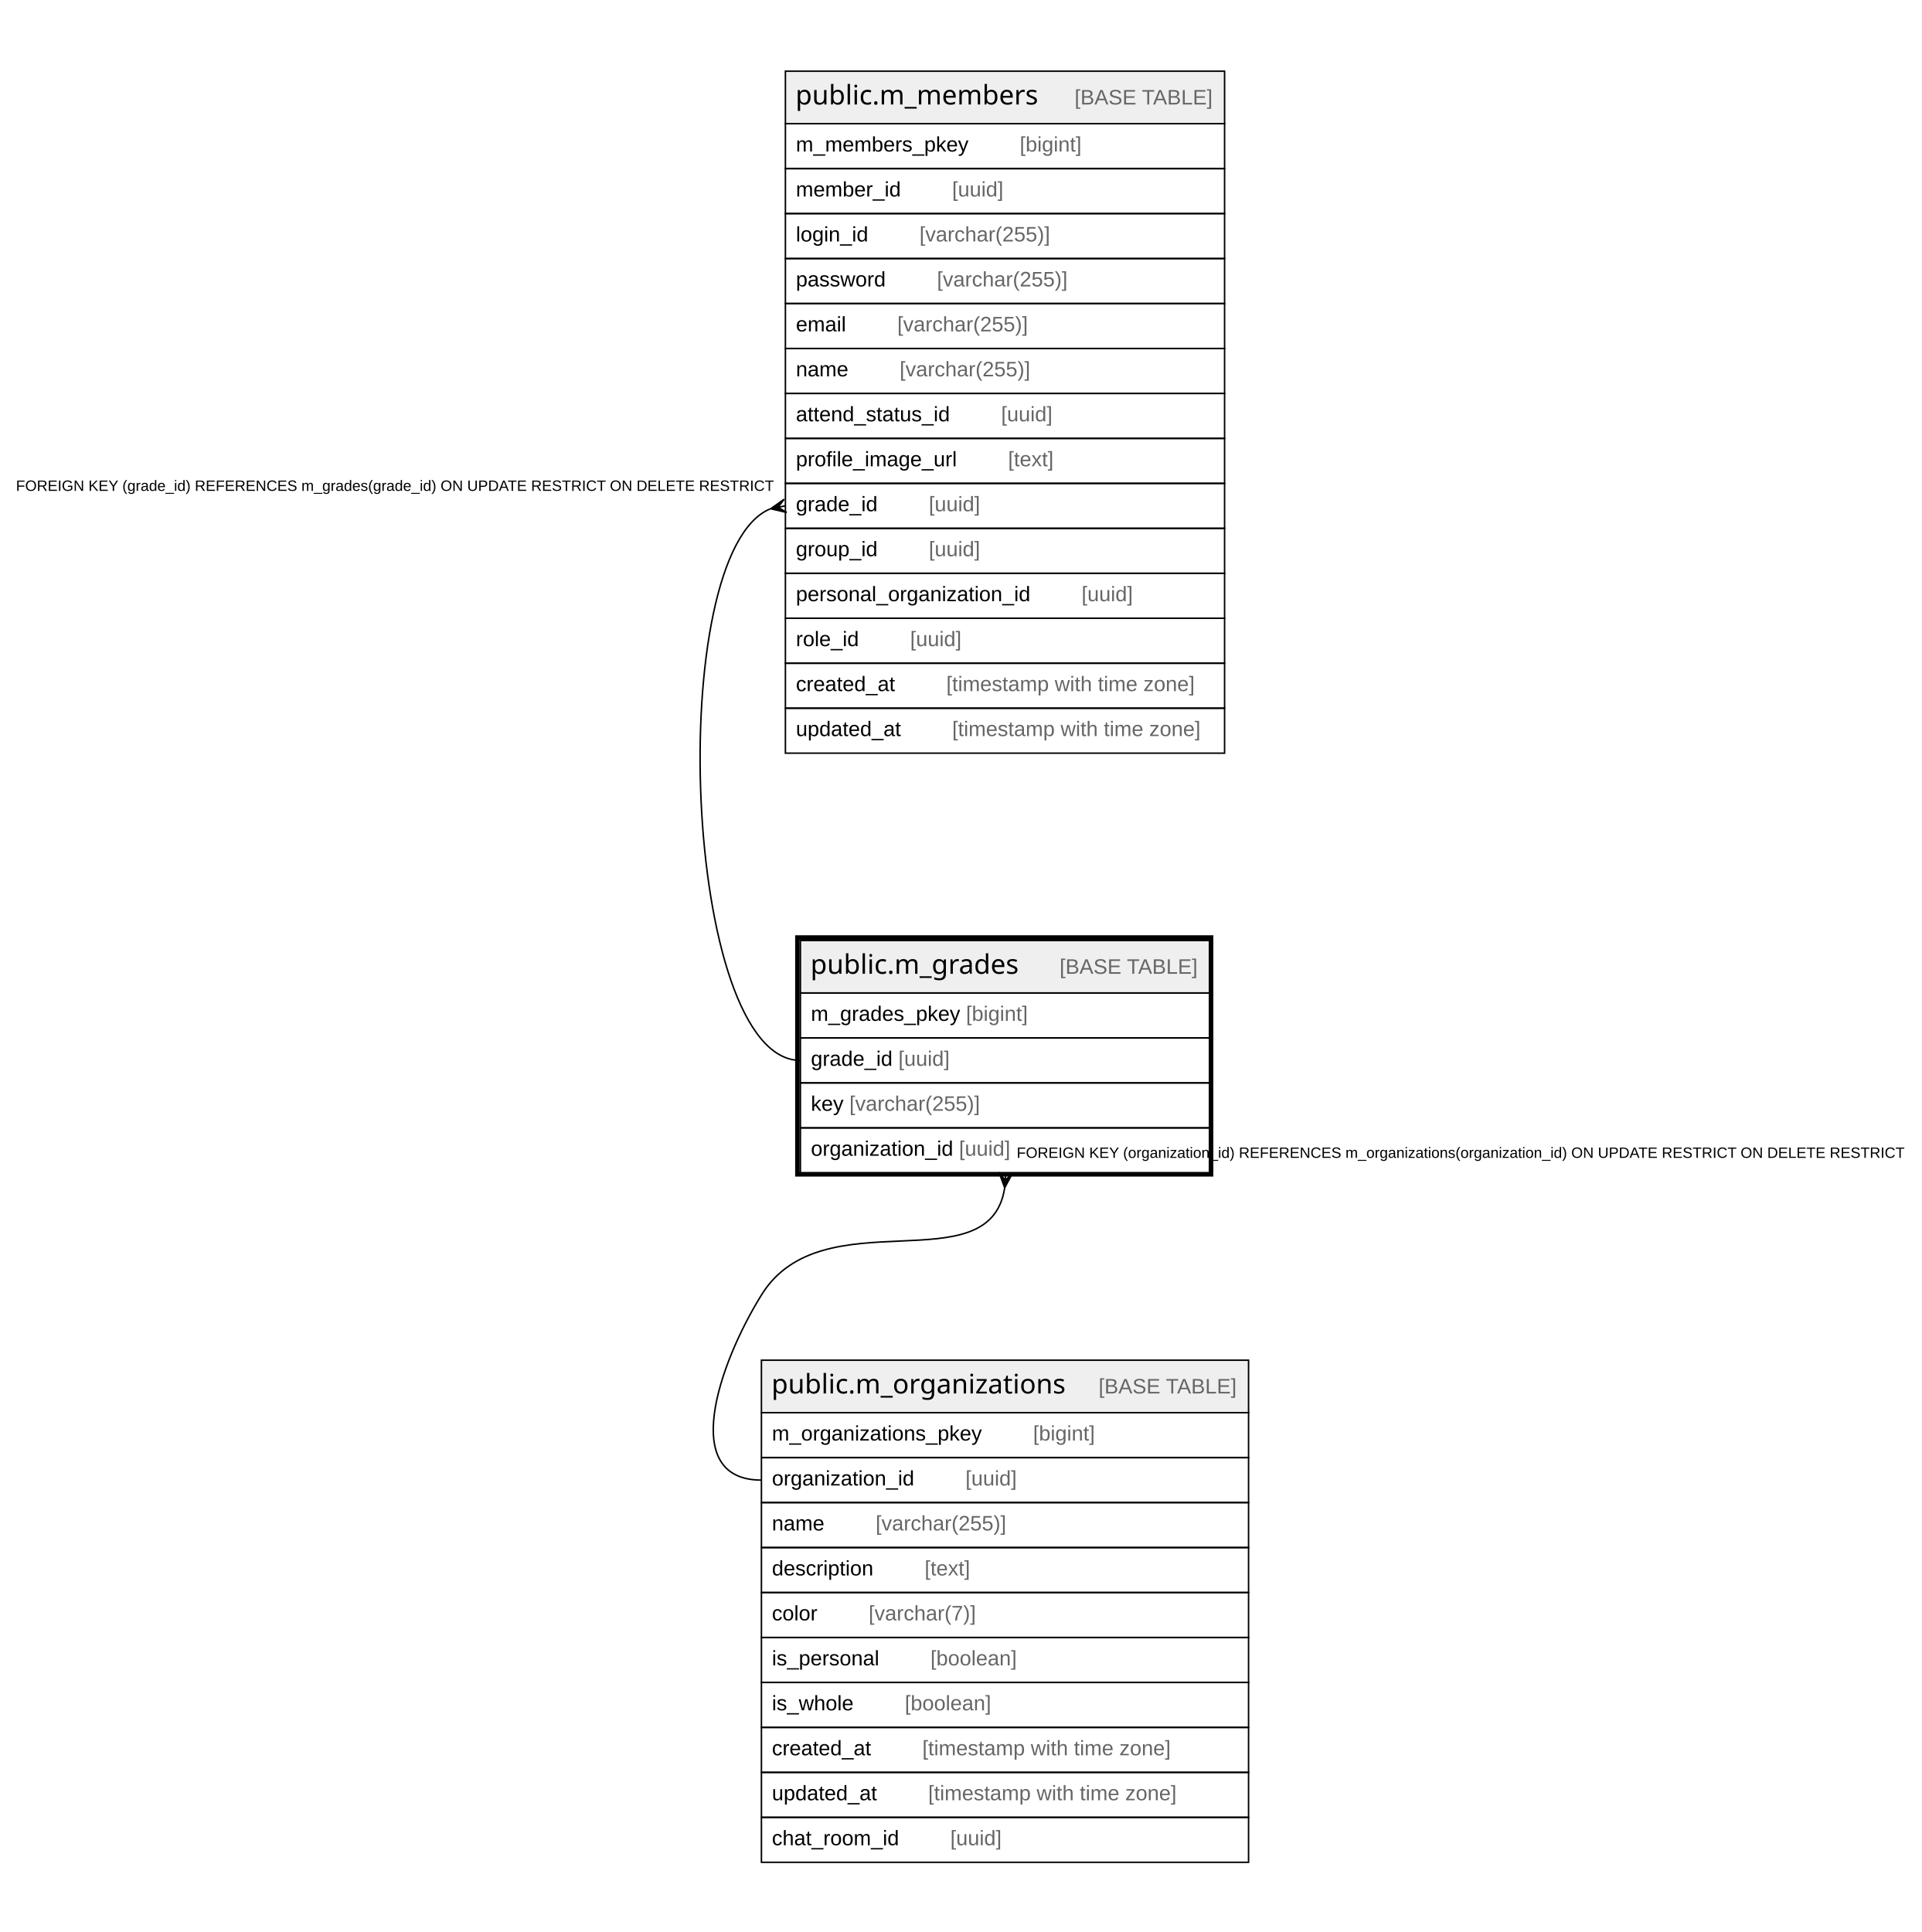
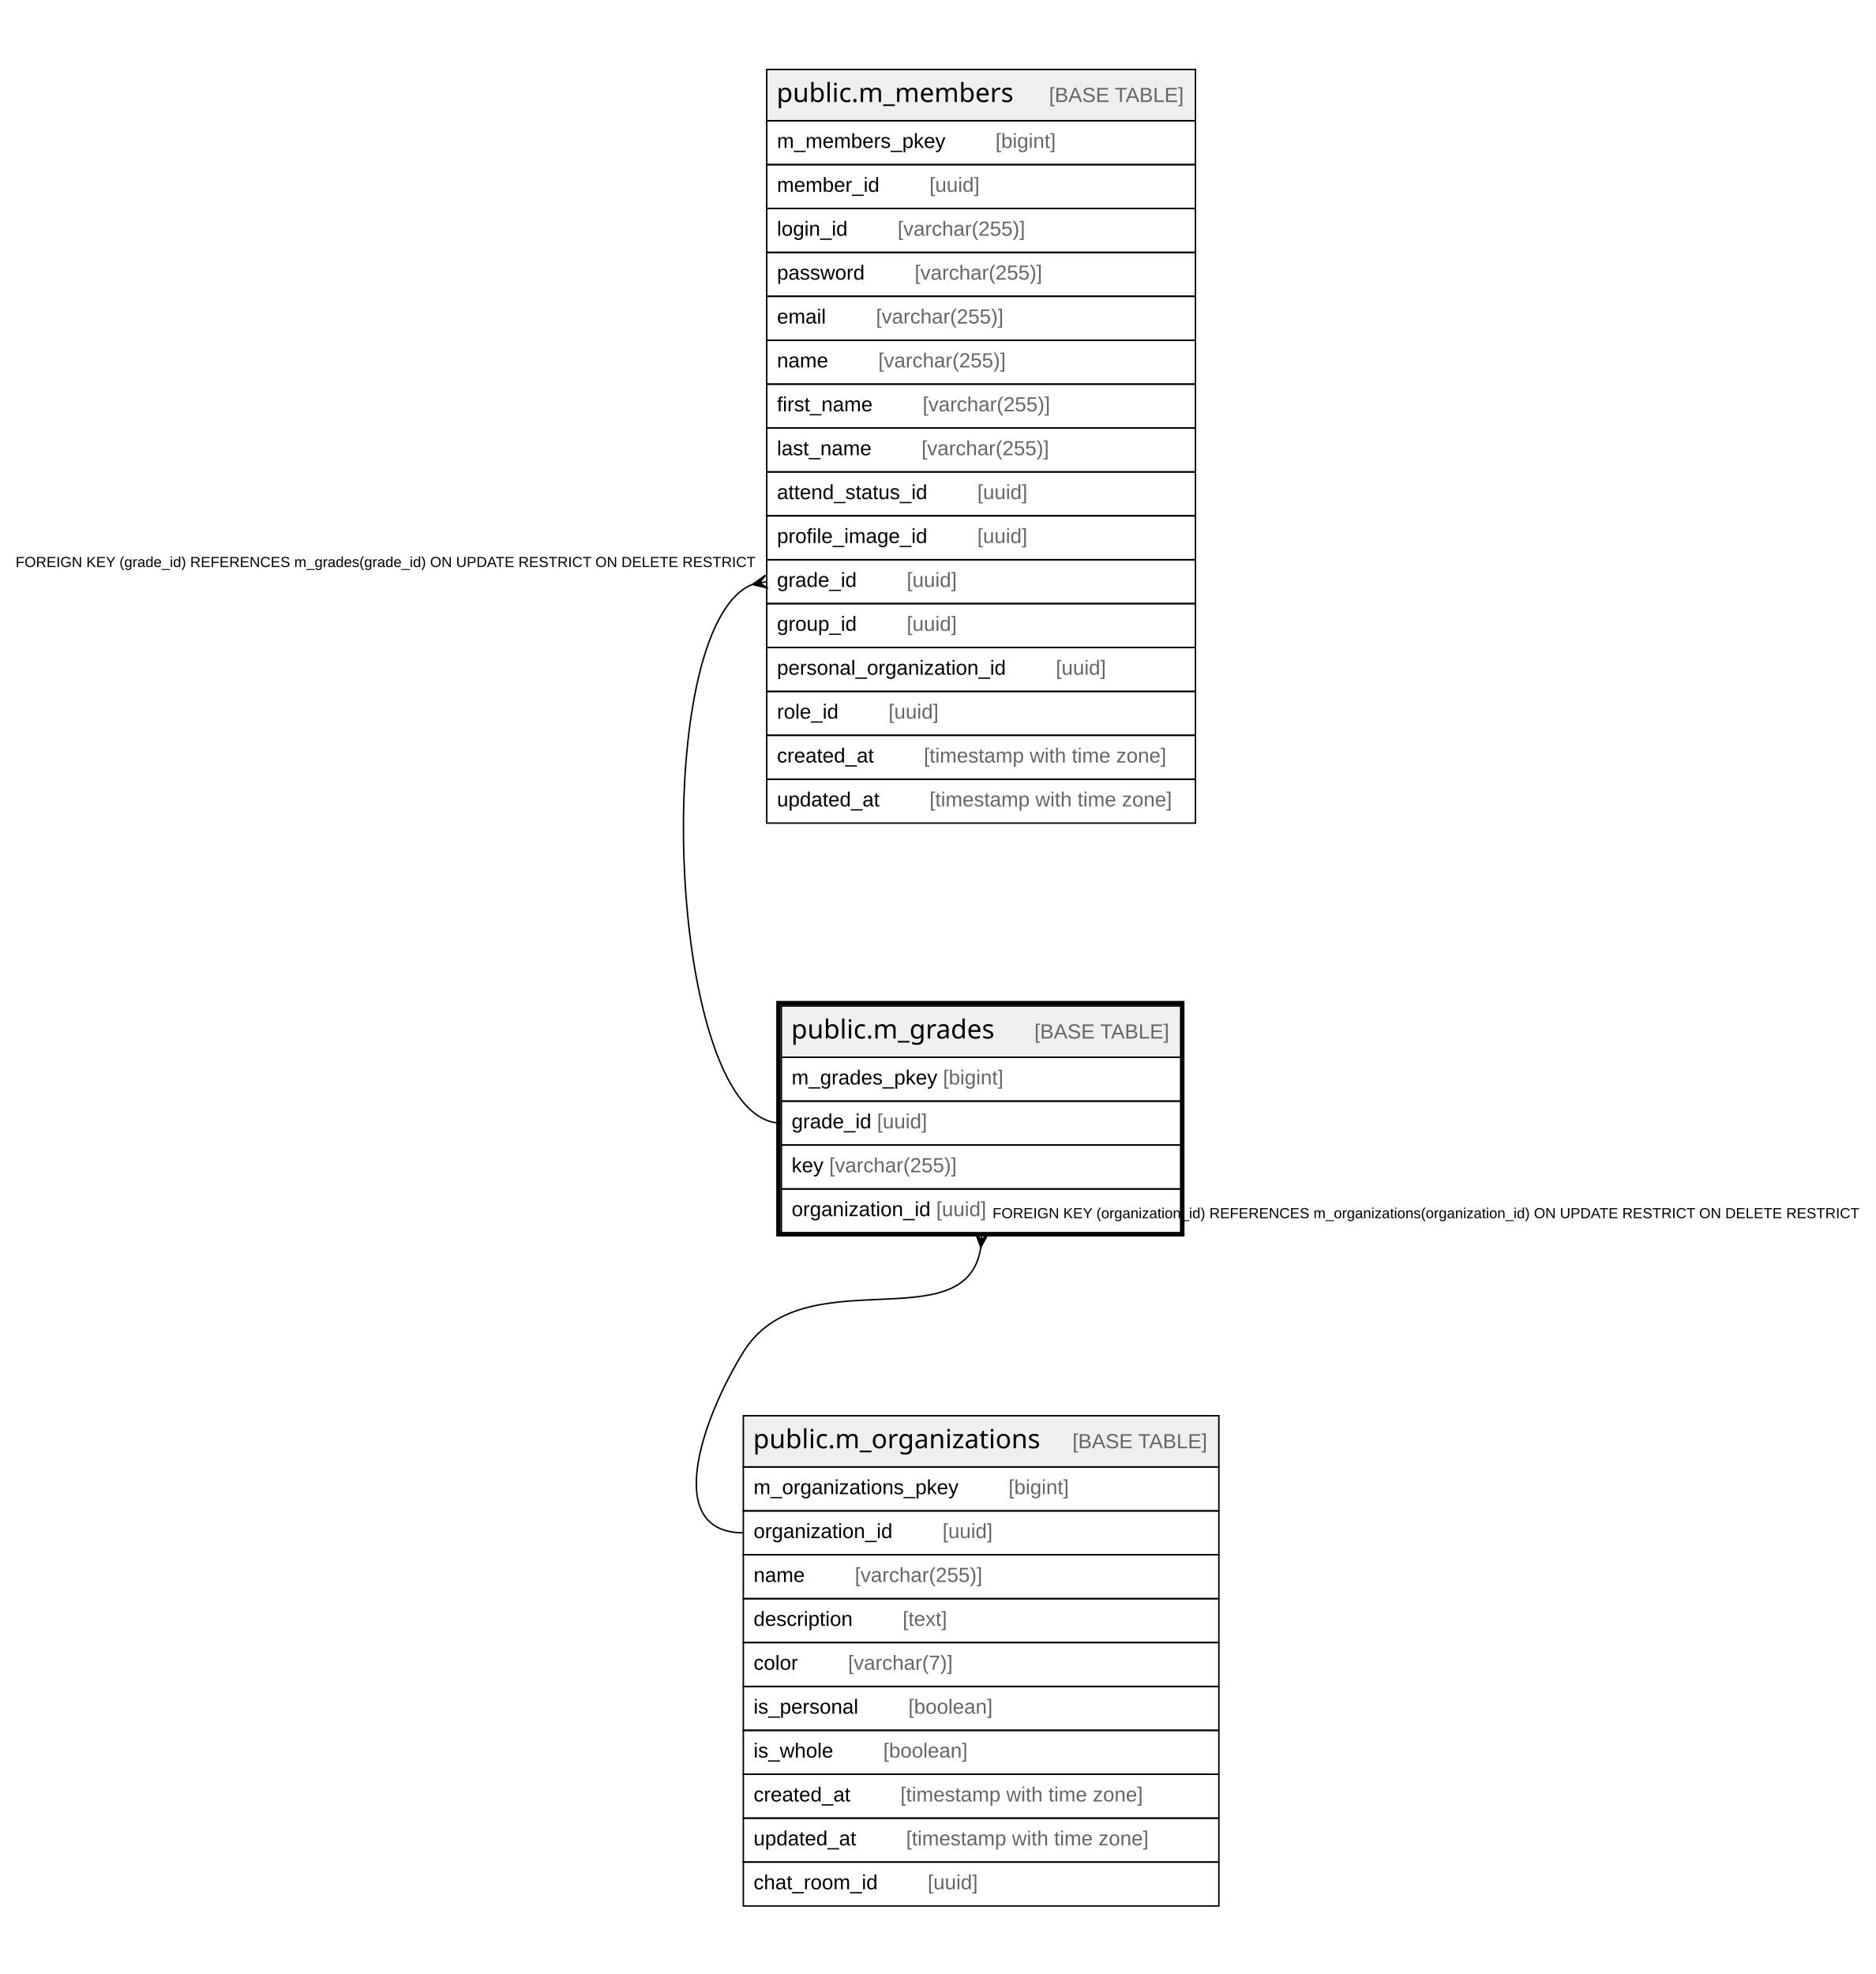
- <svg xmlns="http://www.w3.org/2000/svg" width="1282pt" height="1289pt" viewBox="0.00 0.00 1282.00 1289.00">
-   <g id="graph0" class="graph" transform="scale(1 1) rotate(0) translate(4 1285)">
-     <polygon fill="#ffffff" stroke="transparent" points="-4,4 -4,-1285 1278,-1285 1278,4 -4,4" />
+ <svg xmlns="http://www.w3.org/2000/svg" width="1282pt" height="1349pt" viewBox="0.00 0.00 1282.00 1349.00">
+   <g id="graph0" class="graph" transform="scale(1 1) rotate(0) translate(4 1345)">
+     <polygon fill="#ffffff" stroke="transparent" points="-4,4 -4,-1345 1278,-1345 1278,4 -4,4" />
    <g id="node1" class="node">
      <polygon fill="#efefef" stroke="transparent" points="530,-622.5 530,-657.5 803,-657.5 803,-622.5 530,-622.5" />
      <polygon fill="none" stroke="#000000" points="530,-622.5 530,-657.5 803,-657.5 803,-622.5 530,-622.5" />
      <text text-anchor="start" x="536.704" y="-635.3" font-family="Arial Bold" font-size="18.00" fill="#000000">public.m_grades</text>
      <text text-anchor="start" x="668.728" y="-635.3" font-family="Arial" font-size="14.00" fill="#000000">    </text>
      <text text-anchor="start" x="702.933" y="-635.3" font-family="Arial" font-size="14.00" fill="#666666">[BASE TABLE]</text>
      <polygon fill="none" stroke="#000000" points="530,-592.5 530,-622.5 803,-622.5 803,-592.5 530,-592.5" />
      <text text-anchor="start" x="537" y="-603.9" font-family="Arial" font-size="14.00" fill="#000000">m_grades_pkey </text>
      <text text-anchor="start" x="640.473" y="-603.9" font-family="Arial" font-size="14.00" fill="#666666">[bigint]</text>
      <polygon fill="none" stroke="#000000" points="530,-562.5 530,-592.5 803,-592.5 803,-562.5 530,-562.5" />
      <text text-anchor="start" x="537" y="-573.9" font-family="Arial" font-size="14.00" fill="#000000">grade_id </text>
      <text text-anchor="start" x="595.353" y="-573.9" font-family="Arial" font-size="14.00" fill="#666666">[uuid]</text>
      <polygon fill="none" stroke="#000000" points="530,-532.5 530,-562.5 803,-562.5 803,-532.5 530,-532.5" />
      <text text-anchor="start" x="537" y="-543.9" font-family="Arial" font-size="14.00" fill="#000000">key </text>
      <text text-anchor="start" x="562.673" y="-543.9" font-family="Arial" font-size="14.00" fill="#666666">[varchar(255)]</text>
      <polygon fill="none" stroke="#000000" points="530,-502.5 530,-532.5 803,-532.5 803,-502.5 530,-502.5" />
      <text text-anchor="start" x="537" y="-513.9" font-family="Arial" font-size="14.00" fill="#000000">organization_id </text>
      <text text-anchor="start" x="635.805" y="-513.9" font-family="Arial" font-size="14.00" fill="#666666">[uuid]</text>
      <polygon fill="none" stroke="#000000" stroke-width="3" points="528,-501.5 528,-659.5 804,-659.5 804,-501.5 528,-501.5" />
    </g>
    <g id="node3" class="node">
      <polygon fill="#efefef" stroke="transparent" points="504,-342.5 504,-377.5 829,-377.5 829,-342.5 504,-342.5" />
      <polygon fill="none" stroke="#000000" points="504,-342.5 504,-377.5 829,-377.5 829,-342.5 504,-342.5" />
      <text text-anchor="start" x="510.699" y="-355.3" font-family="Arial Bold" font-size="18.00" fill="#000000">public.m_organizations</text>
      <text text-anchor="start" x="694.733" y="-355.3" font-family="Arial" font-size="14.00" fill="#000000">    </text>
      <text text-anchor="start" x="728.938" y="-355.3" font-family="Arial" font-size="14.00" fill="#666666">[BASE TABLE]</text>
      <polygon fill="none" stroke="#000000" points="504,-312.5 504,-342.5 829,-342.5 829,-312.5 504,-312.5" />
      <text text-anchor="start" x="511" y="-323.9" font-family="Arial" font-size="14.00" fill="#000000">m_organizations_pkey    </text>
      <text text-anchor="start" x="685.238" y="-323.9" font-family="Arial" font-size="14.00" fill="#666666">[bigint]</text>
      <polygon fill="none" stroke="#000000" points="504,-282.5 504,-312.5 829,-312.5 829,-282.5 504,-282.5" />
      <text text-anchor="start" x="511" y="-293.9" font-family="Arial" font-size="14.00" fill="#000000">organization_id    </text>
      <text text-anchor="start" x="640.119" y="-293.9" font-family="Arial" font-size="14.00" fill="#666666">[uuid]</text>
      <polygon fill="none" stroke="#000000" points="504,-252.5 504,-282.5 829,-282.5 829,-252.5 504,-252.5" />
      <text text-anchor="start" x="511" y="-263.9" font-family="Arial" font-size="14.00" fill="#000000">name    </text>
      <text text-anchor="start" x="580.213" y="-263.9" font-family="Arial" font-size="14.00" fill="#666666">[varchar(255)]</text>
      <polygon fill="none" stroke="#000000" points="504,-222.5 504,-252.5 829,-252.5 829,-222.5 504,-222.5" />
      <text text-anchor="start" x="511" y="-233.9" font-family="Arial" font-size="14.00" fill="#000000">description    </text>
      <text text-anchor="start" x="612.882" y="-233.9" font-family="Arial" font-size="14.00" fill="#666666">[text]</text>
      <polygon fill="none" stroke="#000000" points="504,-192.5 504,-222.5 829,-222.5 829,-192.5 504,-192.5" />
      <text text-anchor="start" x="511" y="-203.9" font-family="Arial" font-size="14.00" fill="#000000">color    </text>
      <text text-anchor="start" x="575.537" y="-203.9" font-family="Arial" font-size="14.00" fill="#666666">[varchar(7)]</text>
      <polygon fill="none" stroke="#000000" points="504,-162.5 504,-192.5 829,-192.5 829,-162.5 504,-162.5" />
      <text text-anchor="start" x="511" y="-173.9" font-family="Arial" font-size="14.00" fill="#000000">is_personal    </text>
      <text text-anchor="start" x="616.774" y="-173.9" font-family="Arial" font-size="14.00" fill="#666666">[boolean]</text>
      <polygon fill="none" stroke="#000000" points="504,-132.5 504,-162.5 829,-162.5 829,-132.5 504,-132.5" />
      <text text-anchor="start" x="511" y="-143.9" font-family="Arial" font-size="14.00" fill="#000000">is_whole    </text>
      <text text-anchor="start" x="599.655" y="-143.9" font-family="Arial" font-size="14.00" fill="#666666">[boolean]</text>
      <polygon fill="none" stroke="#000000" points="504,-102.5 504,-132.5 829,-132.5 829,-102.5 504,-102.5" />
      <text text-anchor="start" x="511" y="-113.9" font-family="Arial" font-size="14.00" fill="#000000">created_at    </text>
      <text text-anchor="start" x="611.342" y="-113.9" font-family="Arial" font-size="14.00" fill="#666666">[timestamp with time zone]</text>
      <polygon fill="none" stroke="#000000" points="504,-72.5 504,-102.5 829,-102.5 829,-72.5 504,-72.5" />
      <text text-anchor="start" x="511" y="-83.9" font-family="Arial" font-size="14.00" fill="#000000">updated_at    </text>
      <text text-anchor="start" x="615.247" y="-83.9" font-family="Arial" font-size="14.00" fill="#666666">[timestamp with time zone]</text>
      <polygon fill="none" stroke="#000000" points="504,-42.5 504,-72.5 829,-72.5 829,-42.5 504,-42.5" />
      <text text-anchor="start" x="511" y="-53.9" font-family="Arial" font-size="14.00" fill="#000000">chat_room_id    </text>
      <text text-anchor="start" x="630.001" y="-53.9" font-family="Arial" font-size="14.00" fill="#666666">[uuid]</text>
    </g>
    <g id="edge2" class="edge">
      <path fill="none" stroke="#000000" d="M666.289,-492.463C656.338,-427.372 544.669,-486.804 504,-421 475.143,-374.309 449.111,-297.5 504,-297.5" />
      <polygon fill="#000000" stroke="#000000" points="666.293,-492.525 662.511,-502.818 666.647,-497.512 667,-502.5 667,-502.5 667,-502.5 666.647,-497.512 671.489,-502.182 666.293,-492.525 666.293,-492.525" />
      <text text-anchor="start" x="674.318" y="-512.5" font-family="Arial" font-size="10.00" fill="#000000">FOREIGN KEY (organization_id) REFERENCES m_organizations(organization_id) ON UPDATE RESTRICT ON DELETE RESTRICT</text>
    </g>
    <g id="node2" class="node">
-       <polygon fill="#efefef" stroke="transparent" points="520,-1202.5 520,-1237.5 813,-1237.5 813,-1202.5 520,-1202.5" />
-       <polygon fill="none" stroke="#000000" points="520,-1202.5 520,-1237.5 813,-1237.5 813,-1202.5 520,-1202.5" />
-       <text text-anchor="start" x="526.715" y="-1215.3" font-family="Arial Bold" font-size="18.00" fill="#000000">public.m_members</text>
-       <text text-anchor="start" x="678.717" y="-1215.3" font-family="Arial" font-size="14.00" fill="#000000">    </text>
-       <text text-anchor="start" x="712.922" y="-1215.3" font-family="Arial" font-size="14.00" fill="#666666">[BASE TABLE]</text>
+       <polygon fill="#efefef" stroke="transparent" points="520,-1262.5 520,-1297.5 813,-1297.5 813,-1262.5 520,-1262.5" />
+       <polygon fill="none" stroke="#000000" points="520,-1262.5 520,-1297.5 813,-1297.5 813,-1262.5 520,-1262.5" />
+       <text text-anchor="start" x="526.715" y="-1275.3" font-family="Arial Bold" font-size="18.00" fill="#000000">public.m_members</text>
+       <text text-anchor="start" x="678.717" y="-1275.3" font-family="Arial" font-size="14.00" fill="#000000">    </text>
+       <text text-anchor="start" x="712.922" y="-1275.3" font-family="Arial" font-size="14.00" fill="#666666">[BASE TABLE]</text>
+       <polygon fill="none" stroke="#000000" points="520,-1232.5 520,-1262.5 813,-1262.5 813,-1232.5 520,-1232.5" />
+       <text text-anchor="start" x="527" y="-1243.9" font-family="Arial" font-size="14.00" fill="#000000">m_members_pkey    </text>
+       <text text-anchor="start" x="676.325" y="-1243.9" font-family="Arial" font-size="14.00" fill="#666666">[bigint]</text>
+       <polygon fill="none" stroke="#000000" points="520,-1202.5 520,-1232.5 813,-1232.5 813,-1202.5 520,-1202.5" />
+       <text text-anchor="start" x="527" y="-1213.9" font-family="Arial" font-size="14.00" fill="#000000">member_id    </text>
+       <text text-anchor="start" x="631.206" y="-1213.9" font-family="Arial" font-size="14.00" fill="#666666">[uuid]</text>
      <polygon fill="none" stroke="#000000" points="520,-1172.5 520,-1202.5 813,-1202.5 813,-1172.5 520,-1172.5" />
-       <text text-anchor="start" x="527" y="-1183.9" font-family="Arial" font-size="14.00" fill="#000000">m_members_pkey    </text>
-       <text text-anchor="start" x="676.325" y="-1183.9" font-family="Arial" font-size="14.00" fill="#666666">[bigint]</text>
+       <text text-anchor="start" x="527" y="-1183.9" font-family="Arial" font-size="14.00" fill="#000000">login_id    </text>
+       <text text-anchor="start" x="609.438" y="-1183.9" font-family="Arial" font-size="14.00" fill="#666666">[varchar(255)]</text>
      <polygon fill="none" stroke="#000000" points="520,-1142.5 520,-1172.5 813,-1172.5 813,-1142.5 520,-1142.5" />
-       <text text-anchor="start" x="527" y="-1153.9" font-family="Arial" font-size="14.00" fill="#000000">member_id    </text>
-       <text text-anchor="start" x="631.206" y="-1153.9" font-family="Arial" font-size="14.00" fill="#666666">[uuid]</text>
+       <text text-anchor="start" x="527" y="-1153.9" font-family="Arial" font-size="14.00" fill="#000000">password    </text>
+       <text text-anchor="start" x="621.102" y="-1153.9" font-family="Arial" font-size="14.00" fill="#666666">[varchar(255)]</text>
      <polygon fill="none" stroke="#000000" points="520,-1112.5 520,-1142.5 813,-1142.5 813,-1112.5 520,-1112.5" />
-       <text text-anchor="start" x="527" y="-1123.9" font-family="Arial" font-size="14.00" fill="#000000">login_id    </text>
-       <text text-anchor="start" x="609.438" y="-1123.9" font-family="Arial" font-size="14.00" fill="#666666">[varchar(255)]</text>
+       <text text-anchor="start" x="527" y="-1123.9" font-family="Arial" font-size="14.00" fill="#000000">email    </text>
+       <text text-anchor="start" x="594.644" y="-1123.9" font-family="Arial" font-size="14.00" fill="#666666">[varchar(255)]</text>
      <polygon fill="none" stroke="#000000" points="520,-1082.5 520,-1112.5 813,-1112.5 813,-1082.5 520,-1082.5" />
-       <text text-anchor="start" x="527" y="-1093.9" font-family="Arial" font-size="14.00" fill="#000000">password    </text>
-       <text text-anchor="start" x="621.102" y="-1093.9" font-family="Arial" font-size="14.00" fill="#666666">[varchar(255)]</text>
+       <text text-anchor="start" x="527" y="-1093.9" font-family="Arial" font-size="14.00" fill="#000000">name    </text>
+       <text text-anchor="start" x="596.213" y="-1093.9" font-family="Arial" font-size="14.00" fill="#666666">[varchar(255)]</text>
      <polygon fill="none" stroke="#000000" points="520,-1052.5 520,-1082.5 813,-1082.5 813,-1052.5 520,-1052.5" />
-       <text text-anchor="start" x="527" y="-1063.9" font-family="Arial" font-size="14.00" fill="#000000">email    </text>
-       <text text-anchor="start" x="594.644" y="-1063.9" font-family="Arial" font-size="14.00" fill="#666666">[varchar(255)]</text>
+       <text text-anchor="start" x="527" y="-1063.9" font-family="Arial" font-size="14.00" fill="#000000">first_name    </text>
+       <text text-anchor="start" x="626.544" y="-1063.9" font-family="Arial" font-size="14.00" fill="#666666">[varchar(255)]</text>
      <polygon fill="none" stroke="#000000" points="520,-1022.5 520,-1052.5 813,-1052.5 813,-1022.5 520,-1022.5" />
-       <text text-anchor="start" x="527" y="-1033.9" font-family="Arial" font-size="14.00" fill="#000000">name    </text>
-       <text text-anchor="start" x="596.213" y="-1033.9" font-family="Arial" font-size="14.00" fill="#666666">[varchar(255)]</text>
+       <text text-anchor="start" x="527" y="-1033.9" font-family="Arial" font-size="14.00" fill="#000000">last_name    </text>
+       <text text-anchor="start" x="625.776" y="-1033.9" font-family="Arial" font-size="14.00" fill="#666666">[varchar(255)]</text>
      <polygon fill="none" stroke="#000000" points="520,-992.5 520,-1022.5 813,-1022.5 813,-992.5 520,-992.5" />
      <text text-anchor="start" x="527" y="-1003.9" font-family="Arial" font-size="14.00" fill="#000000">attend_status_id    </text>
      <text text-anchor="start" x="663.917" y="-1003.9" font-family="Arial" font-size="14.00" fill="#666666">[uuid]</text>
      <polygon fill="none" stroke="#000000" points="520,-962.5 520,-992.5 813,-992.5 813,-962.5 520,-962.5" />
-       <text text-anchor="start" x="527" y="-973.9" font-family="Arial" font-size="14.00" fill="#000000">profile_image_url    </text>
-       <text text-anchor="start" x="668.547" y="-973.9" font-family="Arial" font-size="14.00" fill="#666666">[text]</text>
+       <text text-anchor="start" x="527" y="-973.9" font-family="Arial" font-size="14.00" fill="#000000">profile_image_id    </text>
+       <text text-anchor="start" x="663.886" y="-973.9" font-family="Arial" font-size="14.00" fill="#666666">[uuid]</text>
      <polygon fill="none" stroke="#000000" points="520,-932.5 520,-962.5 813,-962.5 813,-932.5 520,-932.5" />
      <text text-anchor="start" x="527" y="-943.9" font-family="Arial" font-size="14.00" fill="#000000">grade_id    </text>
      <text text-anchor="start" x="615.668" y="-943.9" font-family="Arial" font-size="14.00" fill="#666666">[uuid]</text>
      <polygon fill="none" stroke="#000000" points="520,-902.5 520,-932.5 813,-932.5 813,-902.5 520,-902.5" />
      <text text-anchor="start" x="527" y="-913.9" font-family="Arial" font-size="14.00" fill="#000000">group_id    </text>
      <text text-anchor="start" x="615.668" y="-913.9" font-family="Arial" font-size="14.00" fill="#666666">[uuid]</text>
      <polygon fill="none" stroke="#000000" points="520,-872.5 520,-902.5 813,-902.5 813,-872.5 520,-872.5" />
      <text text-anchor="start" x="527" y="-883.9" font-family="Arial" font-size="14.00" fill="#000000">personal_organization_id    </text>
      <text text-anchor="start" x="717.582" y="-883.9" font-family="Arial" font-size="14.00" fill="#666666">[uuid]</text>
      <polygon fill="none" stroke="#000000" points="520,-842.5 520,-872.5 813,-872.5 813,-842.5 520,-842.5" />
      <text text-anchor="start" x="527" y="-853.9" font-family="Arial" font-size="14.00" fill="#000000">role_id    </text>
      <text text-anchor="start" x="603.209" y="-853.9" font-family="Arial" font-size="14.00" fill="#666666">[uuid]</text>
      <polygon fill="none" stroke="#000000" points="520,-812.5 520,-842.5 813,-842.5 813,-812.5 520,-812.5" />
      <text text-anchor="start" x="527" y="-823.9" font-family="Arial" font-size="14.00" fill="#000000">created_at    </text>
      <text text-anchor="start" x="627.342" y="-823.9" font-family="Arial" font-size="14.00" fill="#666666">[timestamp with time zone]</text>
      <polygon fill="none" stroke="#000000" points="520,-782.5 520,-812.5 813,-812.5 813,-782.5 520,-782.5" />
      <text text-anchor="start" x="527" y="-793.9" font-family="Arial" font-size="14.00" fill="#000000">updated_at    </text>
      <text text-anchor="start" x="631.247" y="-793.9" font-family="Arial" font-size="14.00" fill="#666666">[timestamp with time zone]</text>
    </g>
    <g id="edge1" class="edge">
      <path fill="none" stroke="#000000" d="M509.907,-945.509C438.74,-916.386 451.282,-577.5 530,-577.5" />
      <polygon fill="#000000" stroke="#000000" points="510.189,-945.565 519.129,-951.915 515.095,-946.533 520,-947.5 520,-947.5 520,-947.5 515.095,-946.533 520.871,-943.085 510.189,-945.565 510.189,-945.565" />
      <text text-anchor="start" x="6.66" y="-957.5" font-family="Arial" font-size="10.00" fill="#000000">FOREIGN KEY (grade_id) REFERENCES m_grades(grade_id) ON UPDATE RESTRICT ON DELETE RESTRICT</text>
    </g>
  </g>
</svg>
